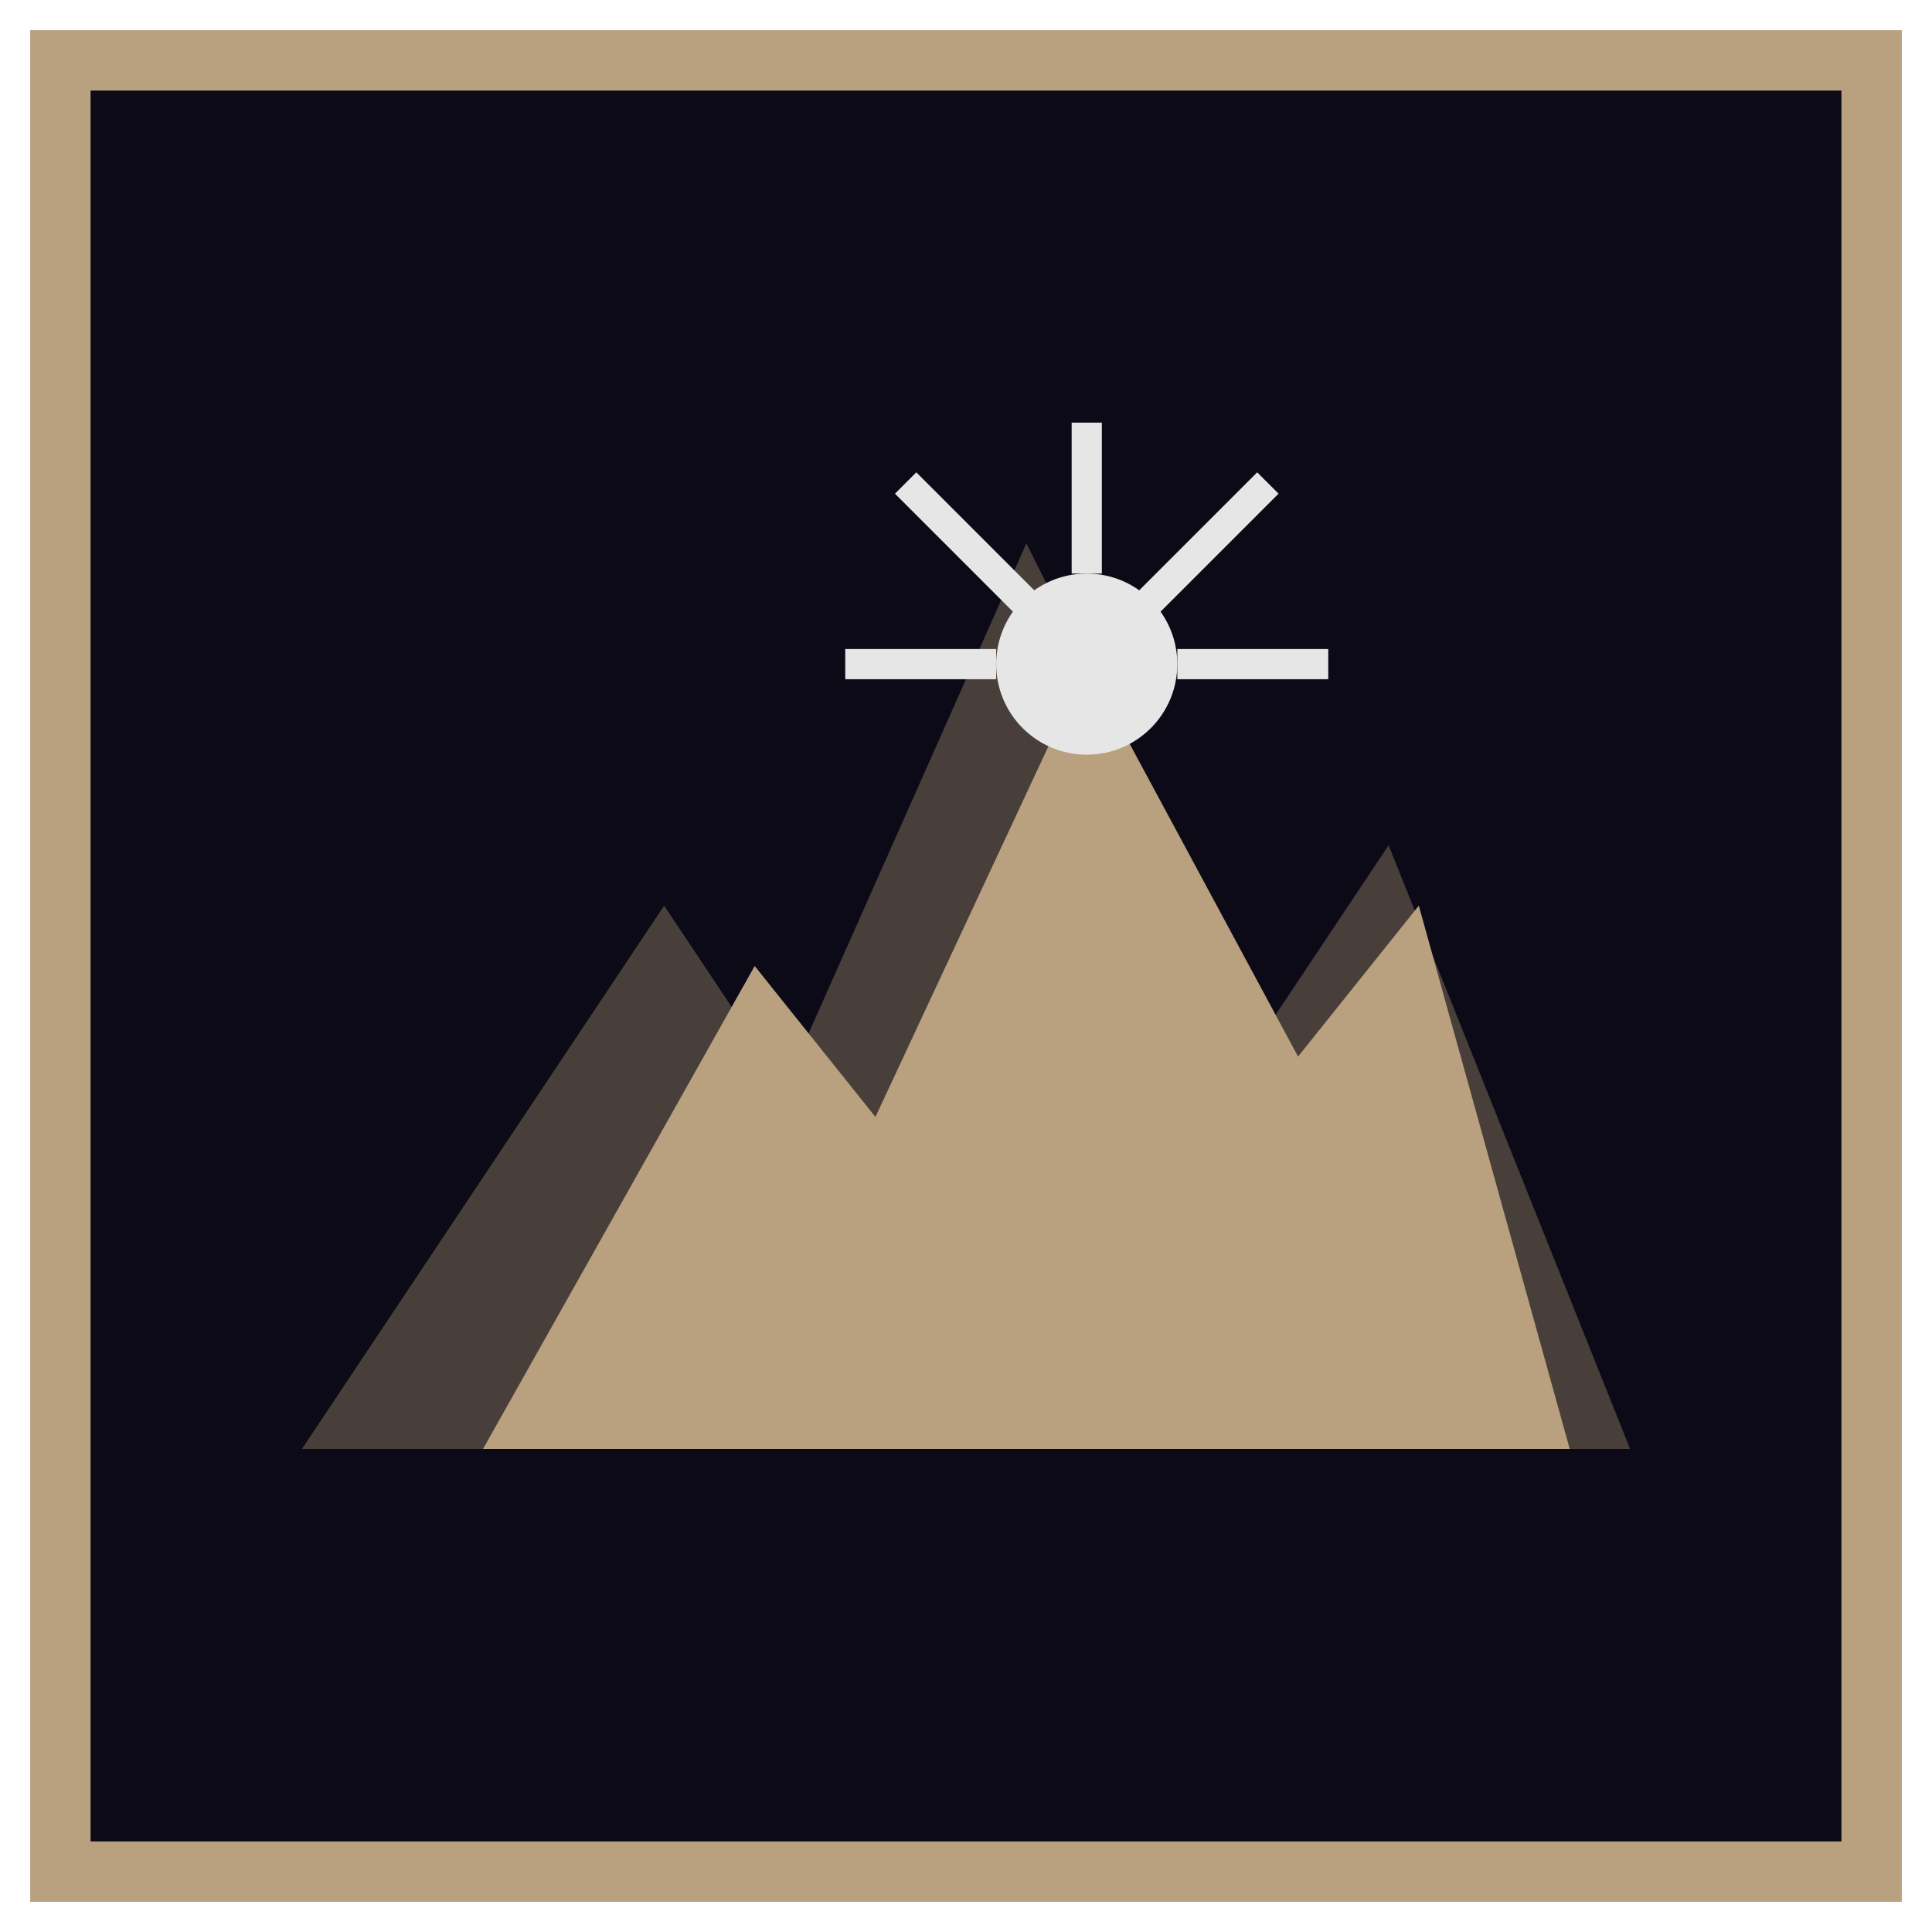
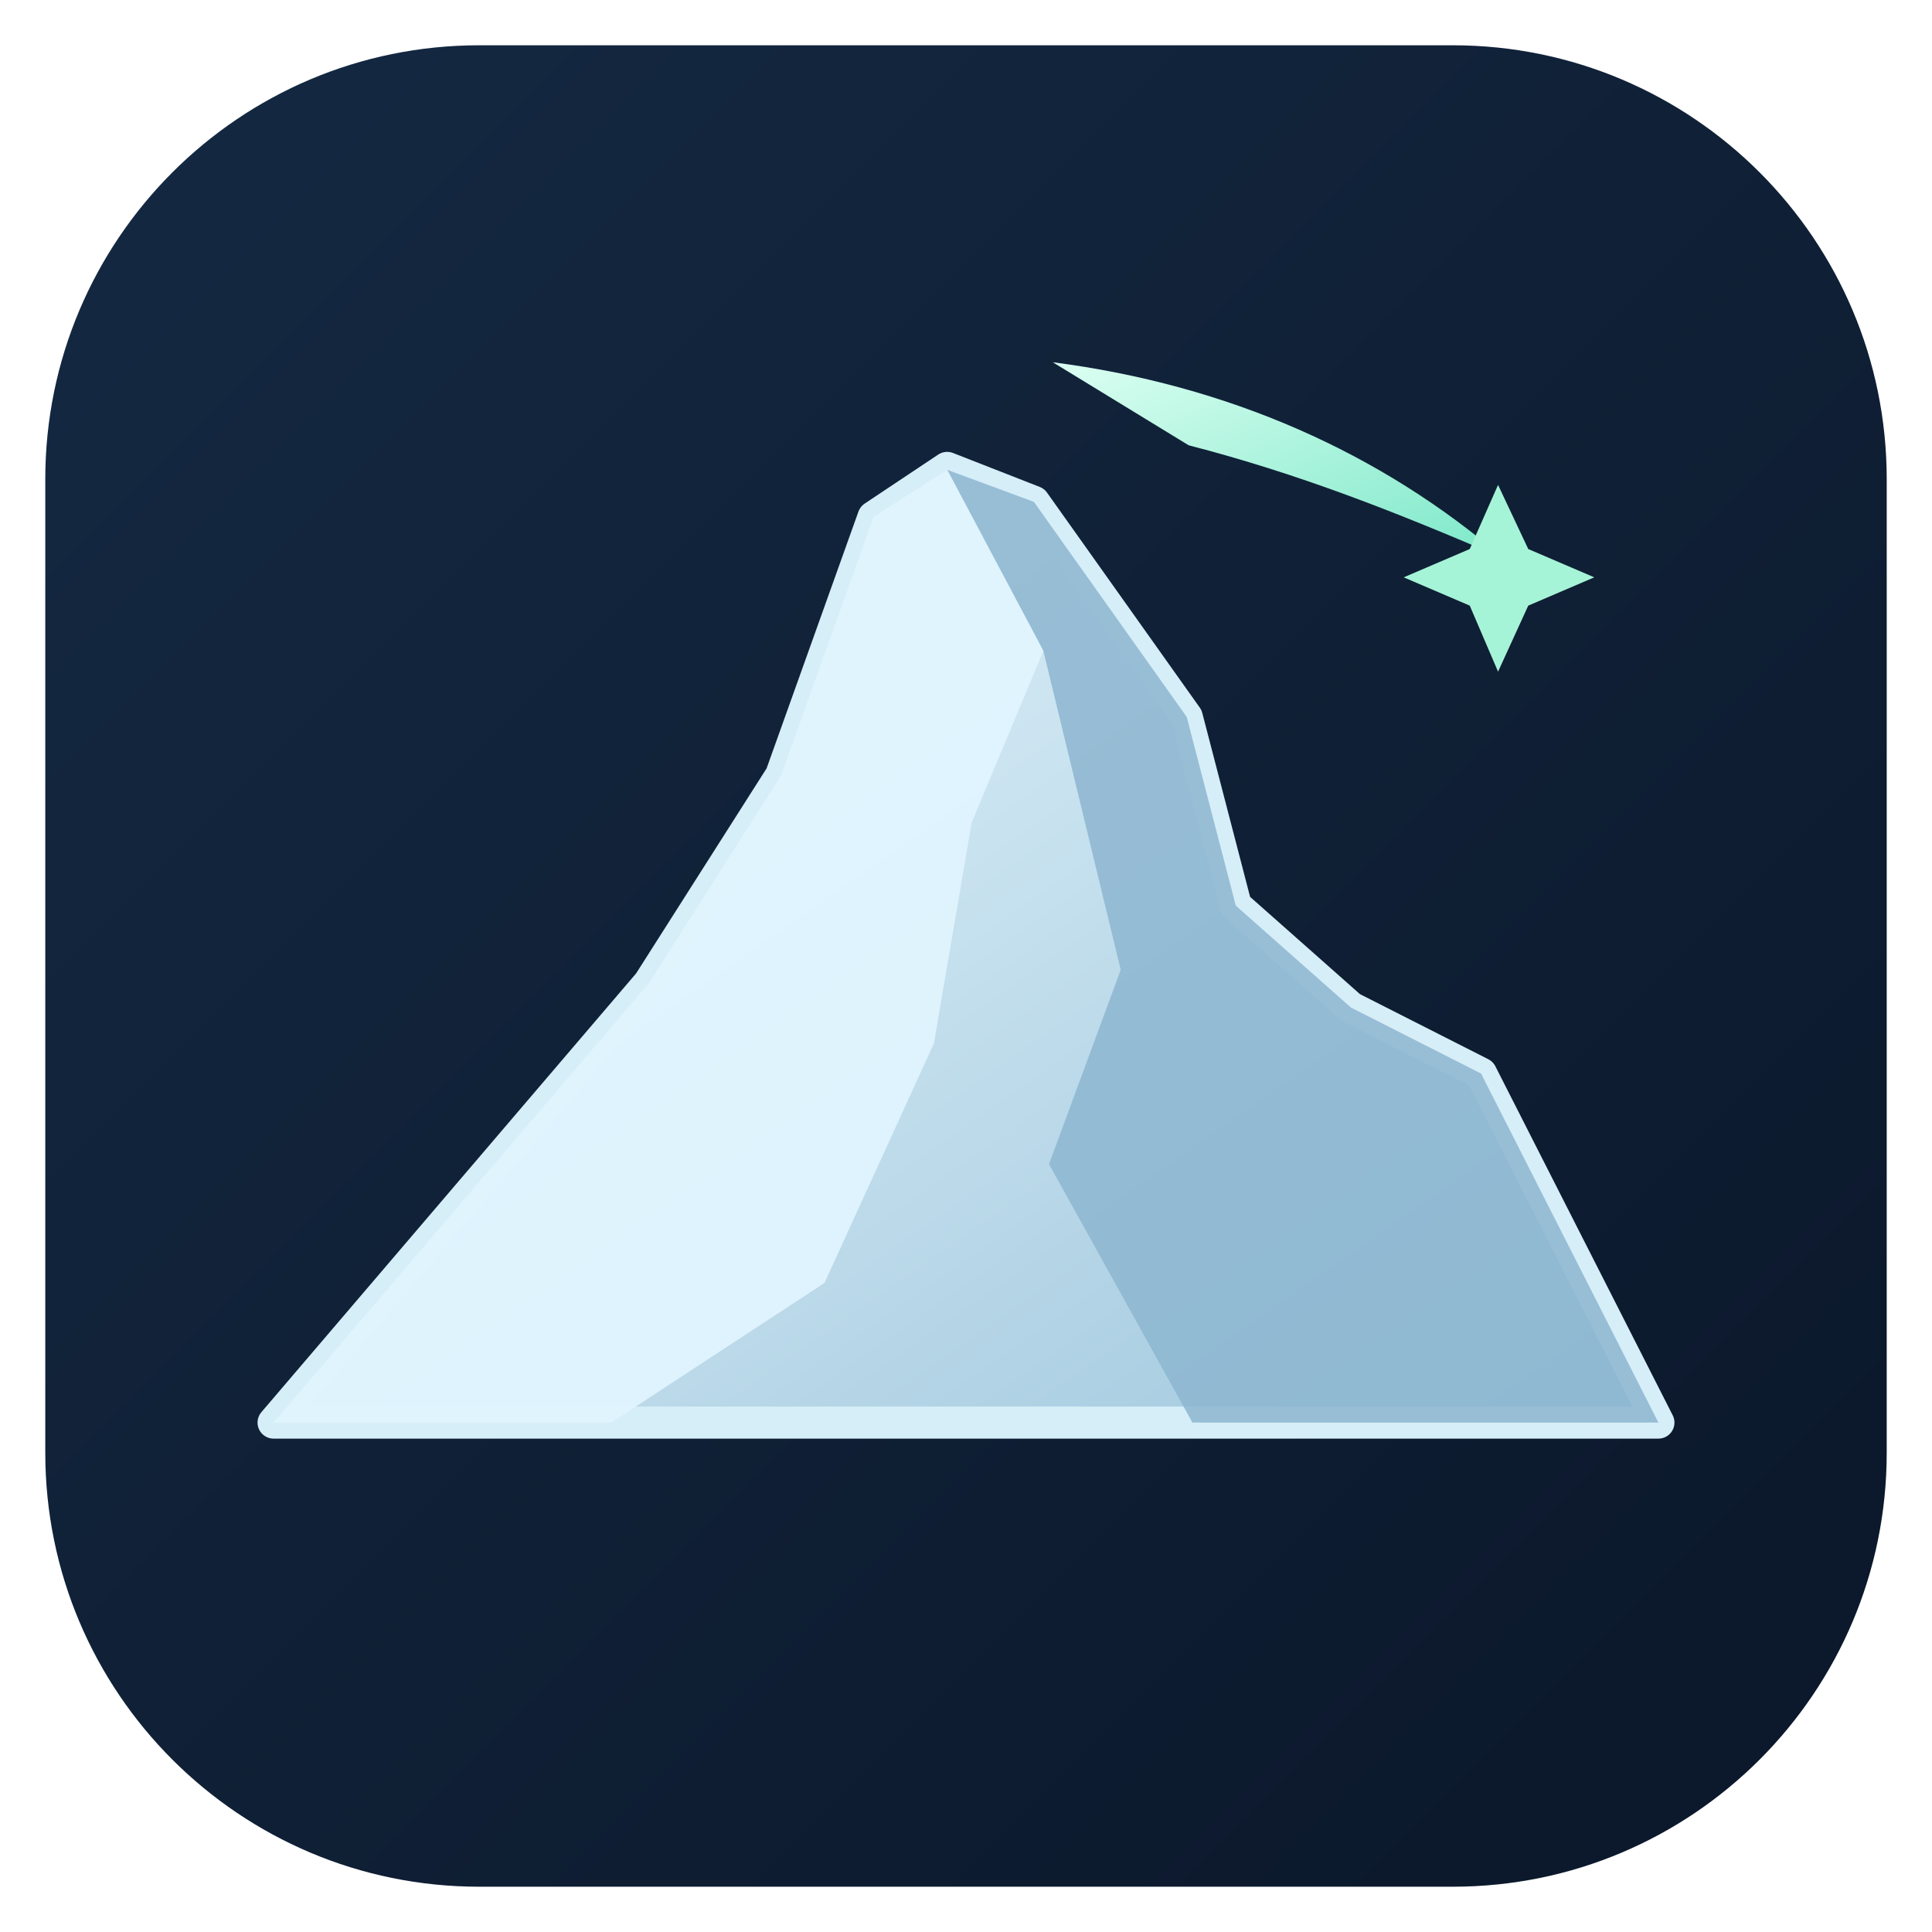
- <svg xmlns="http://www.w3.org/2000/svg" viewBox="0 0 128 128" width="128" height="128">
-   <rect x="4" y="4" width="120" height="120" fill="#0b0a16" stroke="#b9a07e" stroke-width="4" />
-   <path d="M20 96 L44 60 L52 72 L68 36 L84 68 L92 56 L108 96 Z" fill="#b9a07e" opacity="0.35" />
-   <path d="M32 96 L50 64 L58 74 L72 44 L86 70 L94 60 L104 96 Z" fill="#b9a07e" />
-   <circle cx="72" cy="44" r="6" fill="#e6e6e6" />
-   <path d="M72 38 L72 28" stroke="#e6e6e6" stroke-width="2" />
-   <path d="M66 44 L56 44" stroke="#e6e6e6" stroke-width="2" />
-   <path d="M78 44 L88 44" stroke="#e6e6e6" stroke-width="2" />
-   <path d="M68 40 L60 32" stroke="#e6e6e6" stroke-width="2" />
-   <path d="M76 40 L84 32" stroke="#e6e6e6" stroke-width="2" />
+ <svg xmlns="http://www.w3.org/2000/svg" viewBox="0 0 1024 1024">
+   <defs>
+     <linearGradient id="sky" x1="0" y1="0" x2="1" y2="1">
+       <stop stop-color="#142942" />
+       <stop offset="1" stop-color="#0b172a" />
+     </linearGradient>
+     <linearGradient id="ice" x1="0" y1="0" x2="1" y2="1">
+       <stop stop-color="#ecfaff" />
+       <stop offset="1" stop-color="#9dc5dc" />
+     </linearGradient>
+     <linearGradient id="tail" x1="0" y1="0" x2="1" y2="1">
+       <stop stop-color="#dcfff2" />
+       <stop offset="1" stop-color="#7ce8c8" />
+     </linearGradient>
+   </defs>
+   <rect x="24" y="24" width="976" height="976" rx="230" fill="url(#sky)" />
+   <path d="M145 754 344 521 414 411 463 274 502 248 548 266 629 380 655 480 716 534 785 569 879 754Z" fill="url(#ice)" stroke="#d6eef8" stroke-width="17" stroke-linejoin="round" />
+   <path d="m502 249 46 17 81 114 26 100 61 54 69 35 94 185H632l-76-137 38-103-41-169Z" fill="#8cb6d0" opacity=".84" />
+   <path d="m502 249 51 96-38 91-20 117-58 127-113 74H145l199-233 70-110 49-137Z" fill="#e1f5ff" opacity=".91" />
+   <path d="M558 192c93 12 174 48 239 104-58-25-109-45-167-60Z" fill="url(#tail)" />
+   <path d="m794 257 16 34 35 15-35 15-16 35-15-35-35-15 35-15Z" fill="#a6f4d7" />
</svg>
